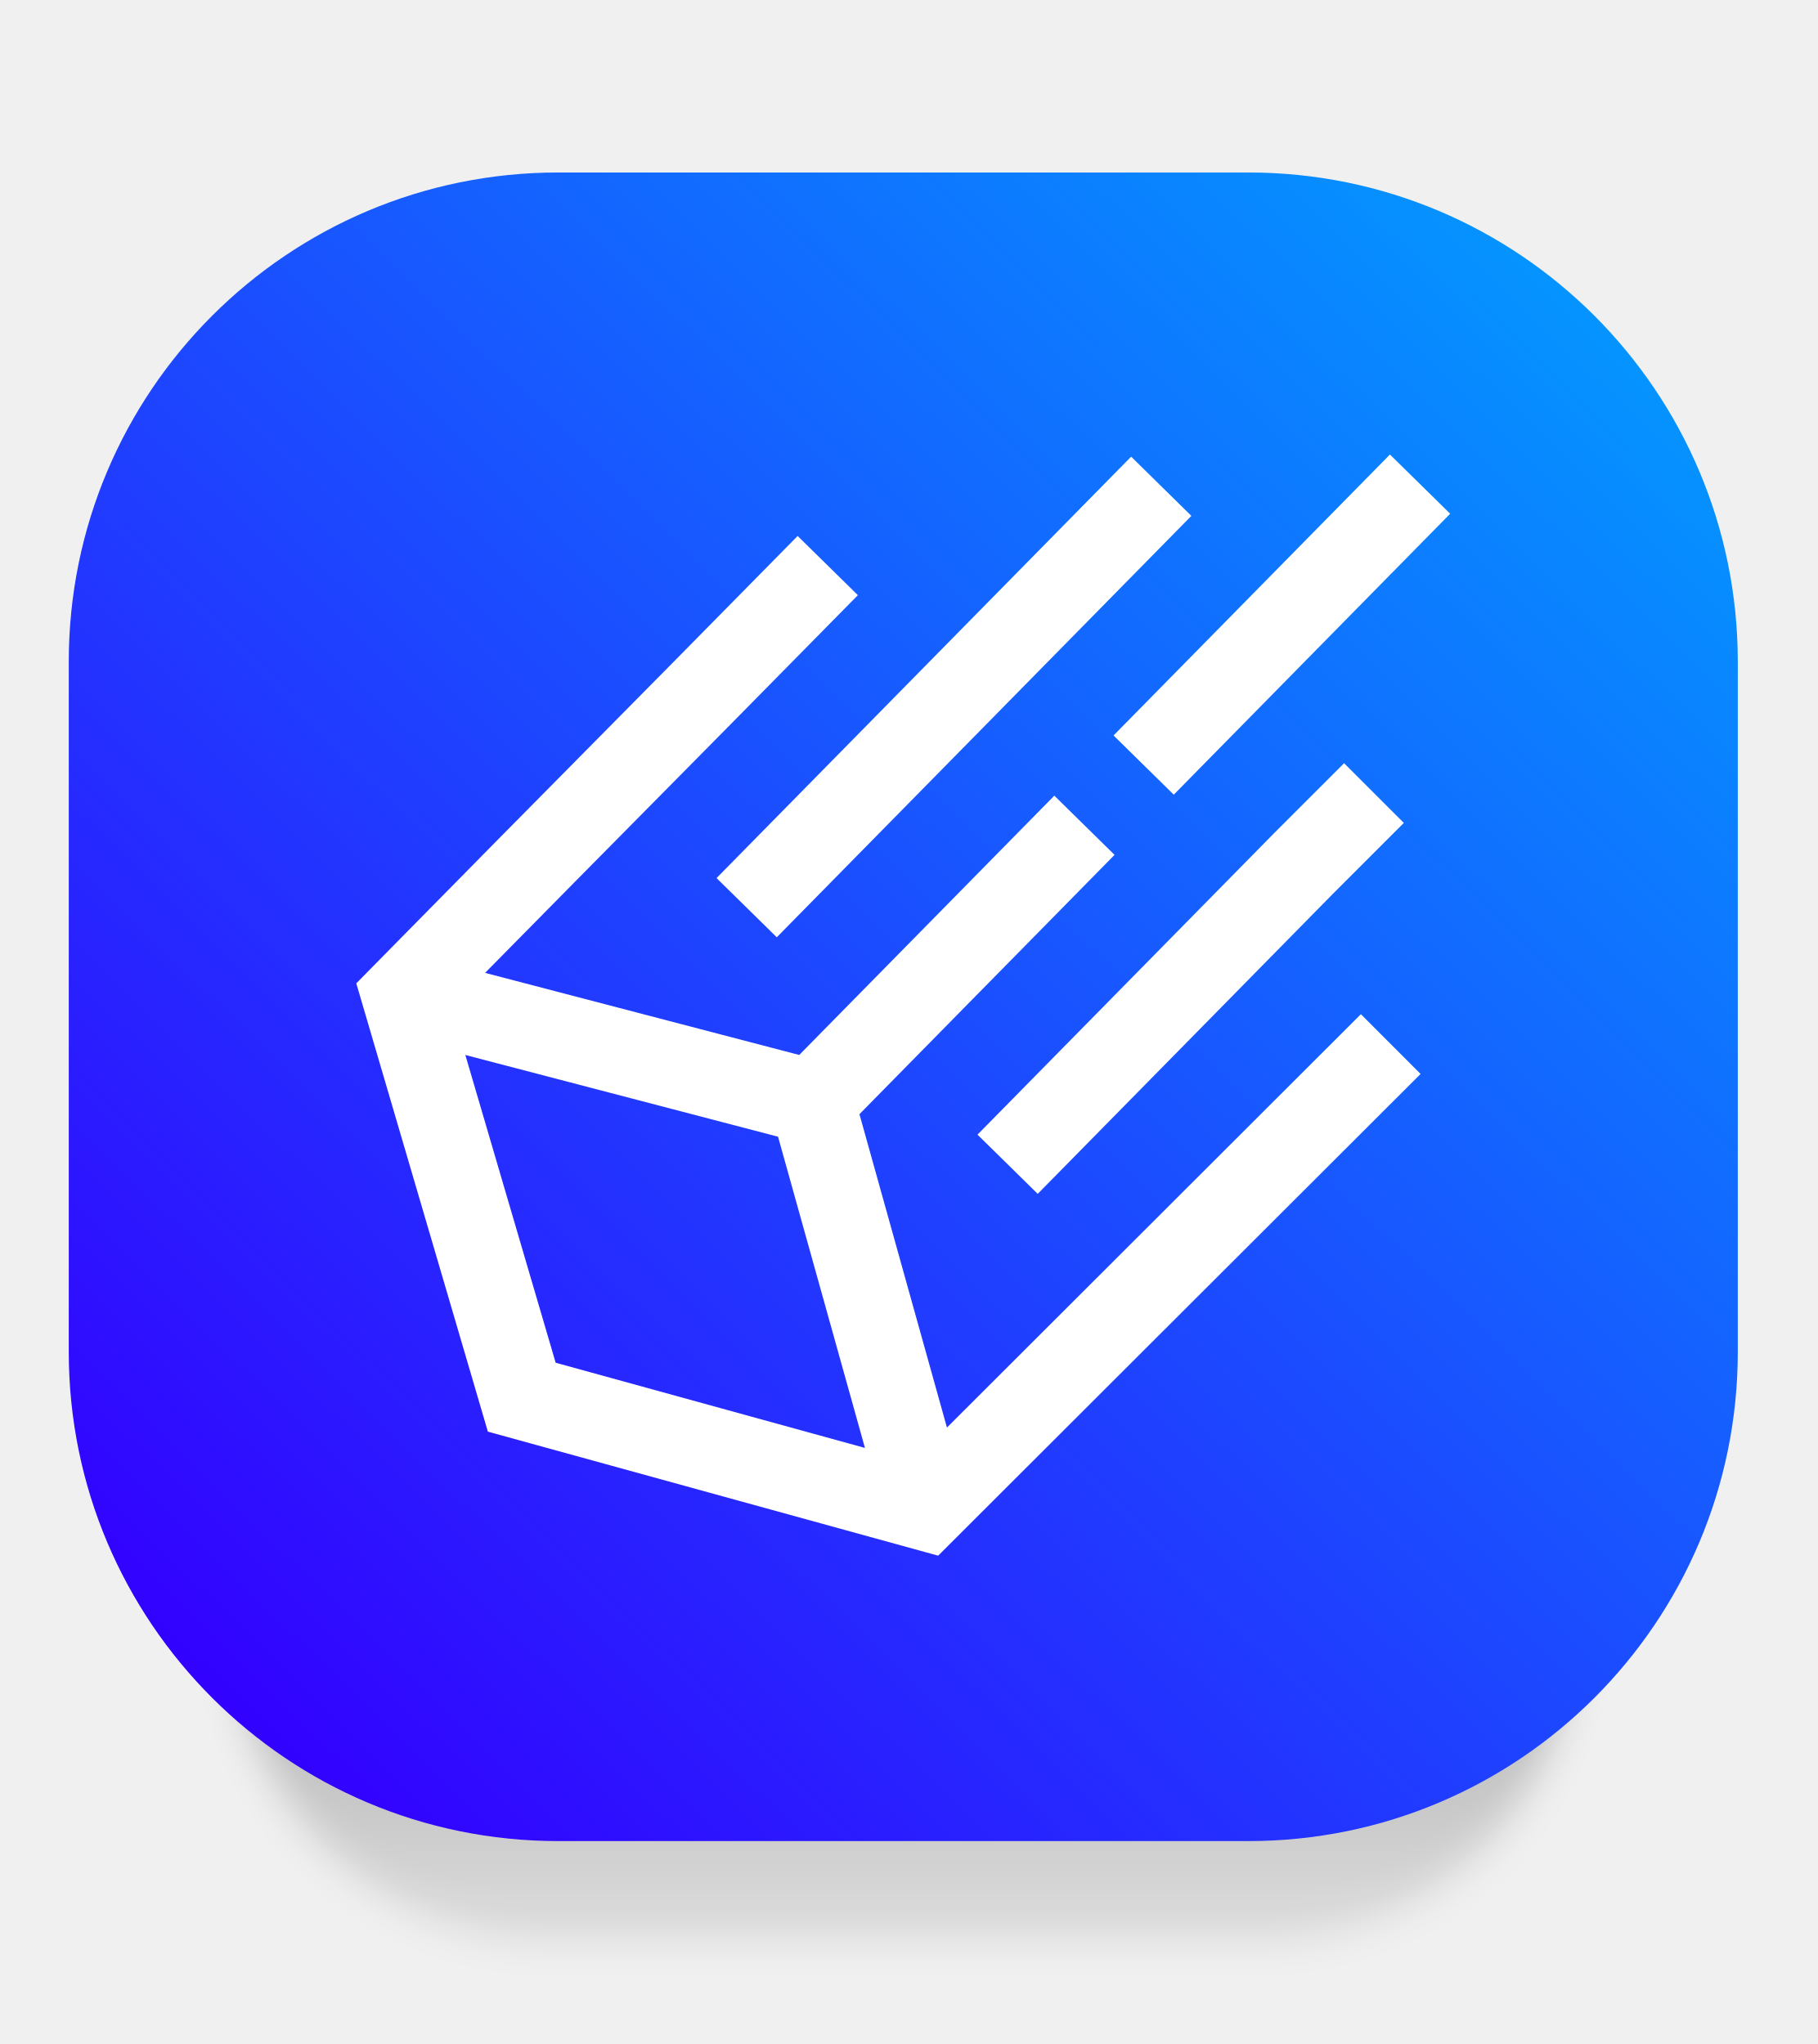
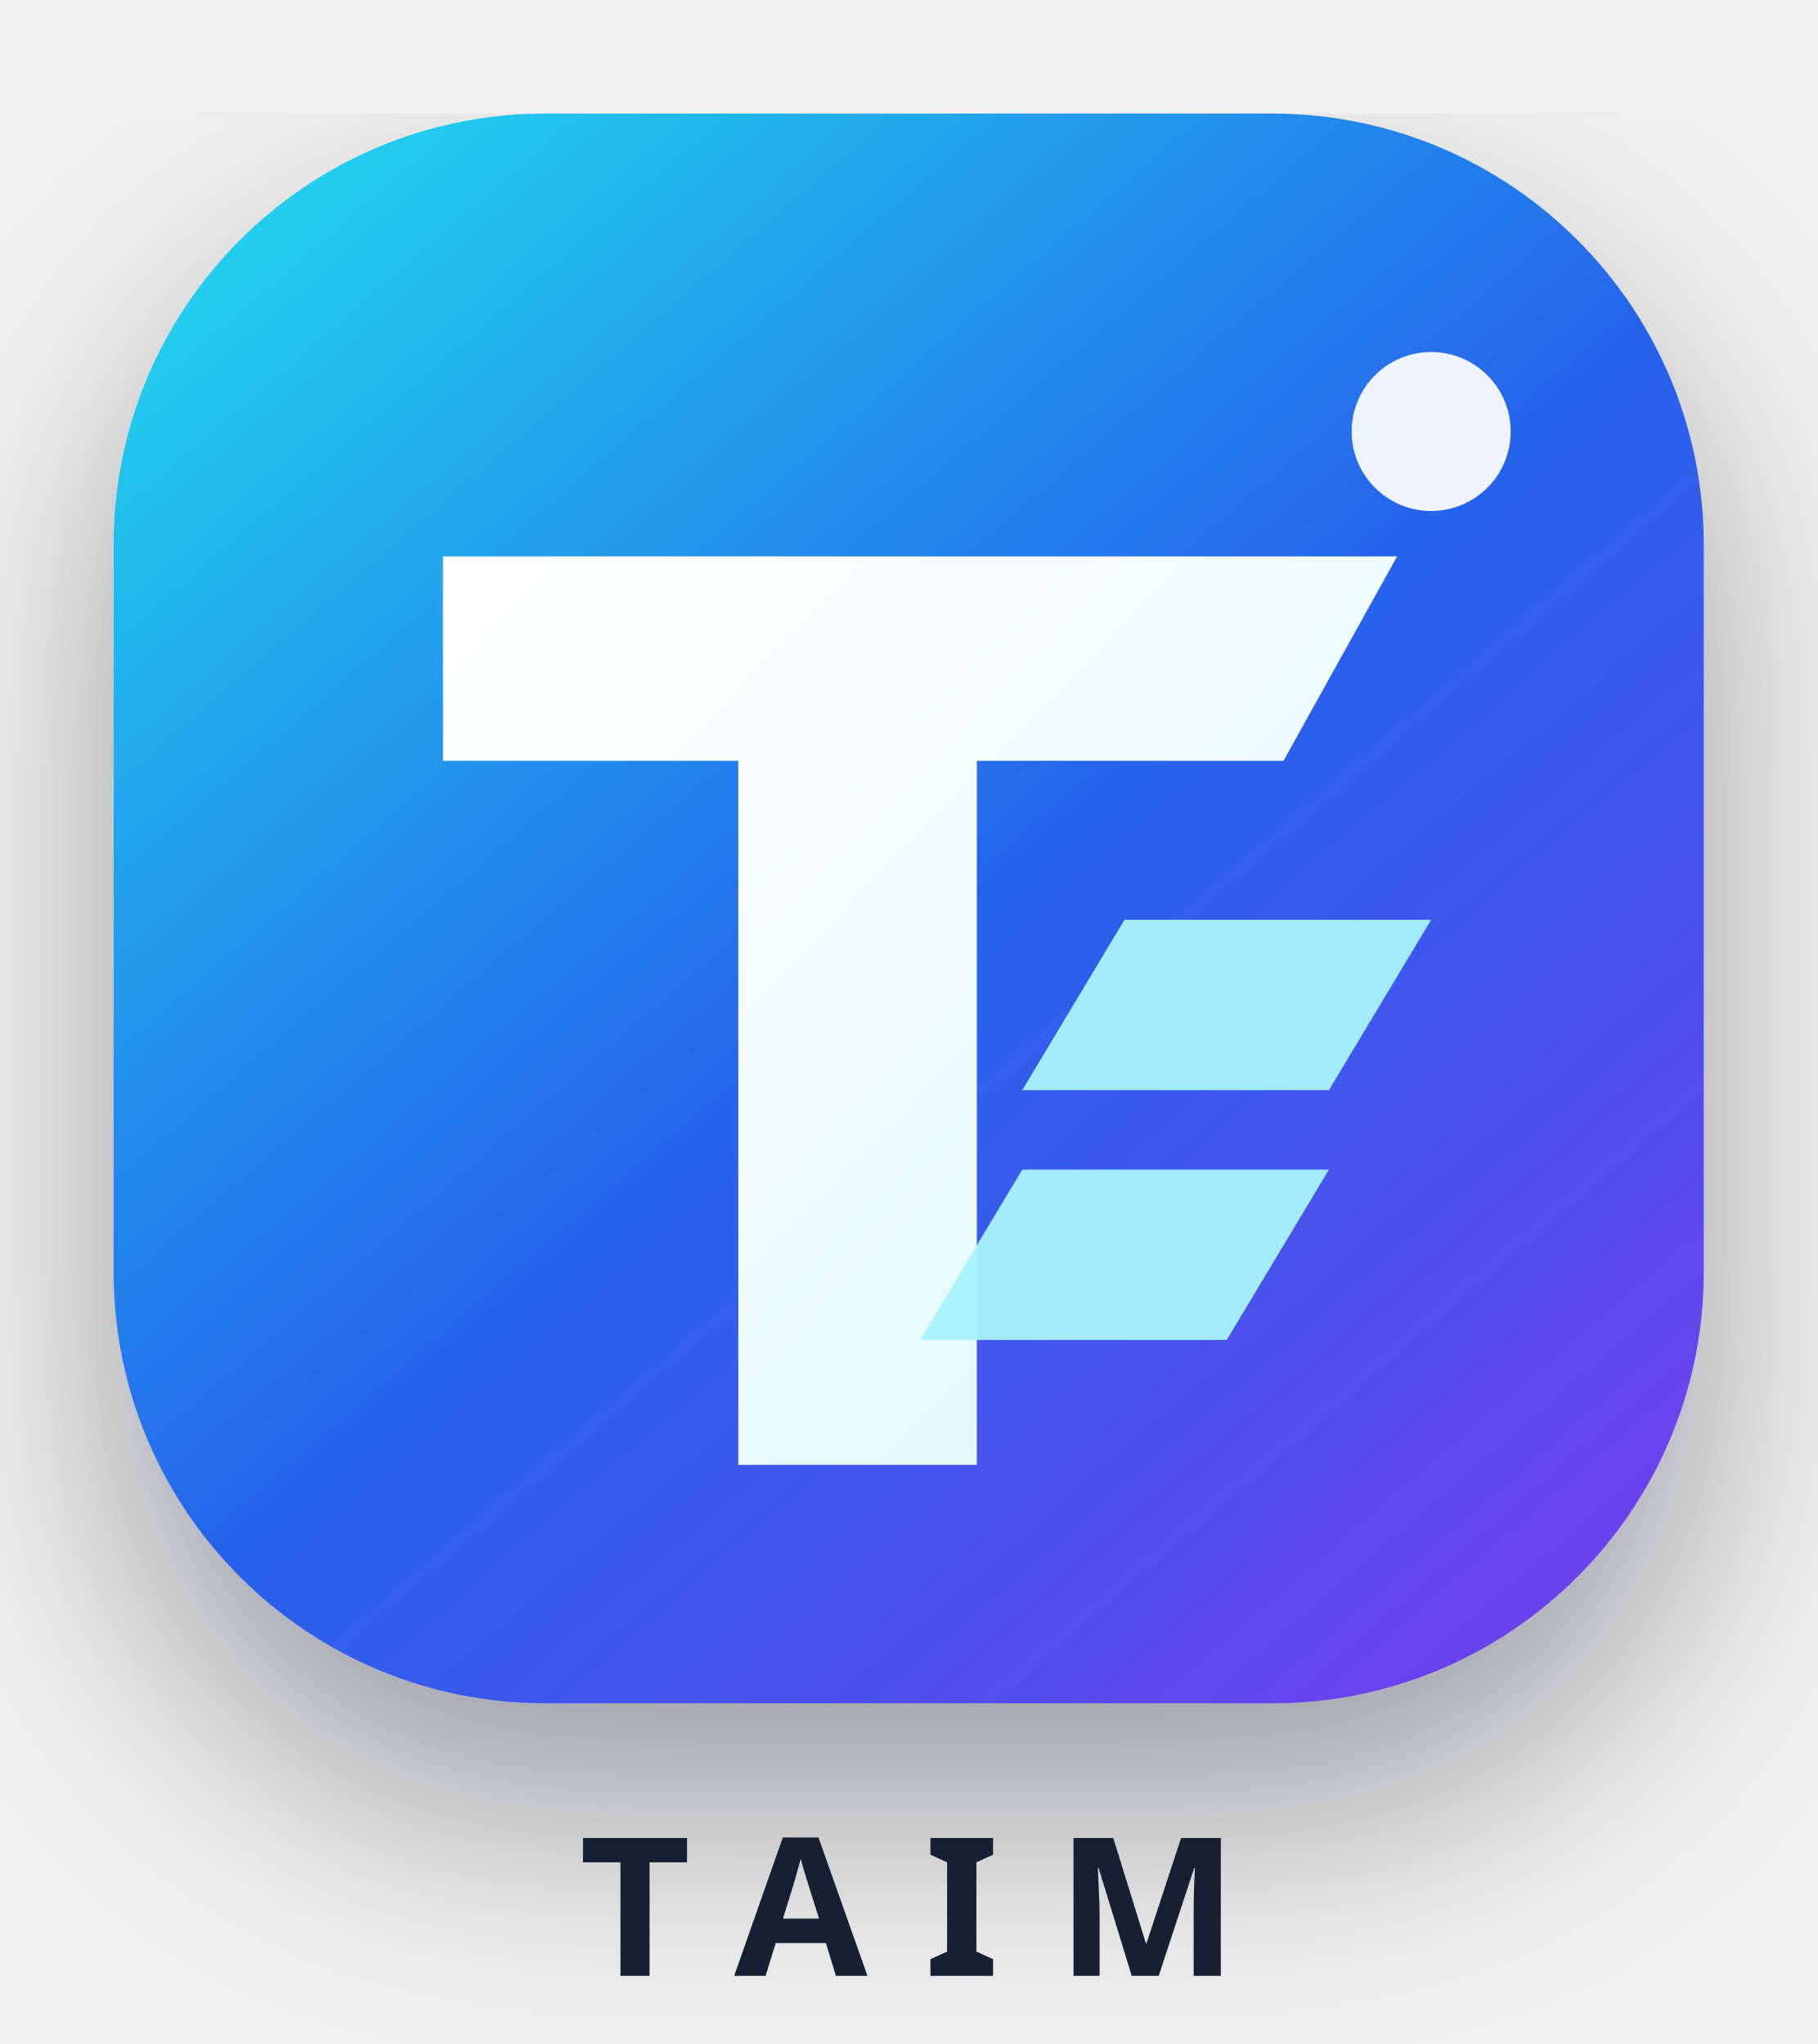
- <svg xmlns="http://www.w3.org/2000/svg" width="160" height="180" fill="none" version="1.1" viewBox="35 20 185 195">
-   <g filter="url(#filter0_f)">
-     <rect x="59" y="51.001" width="136" height="160" rx="32" fill="url(#paint0_linear)" />
+ <svg xmlns="http://www.w3.org/2000/svg" width="160" height="180" viewBox="0 0 160 180" role="img" aria-labelledby="title desc">
+   <defs>
+     <linearGradient id="surface" x1="18" y1="18" x2="142" y2="162" gradientUnits="userSpaceOnUse">
+       <stop stop-color="#22D3EE" />
+       <stop offset="0.48" stop-color="#2563EB" />
+       <stop offset="1" stop-color="#7C3AED" />
+     </linearGradient>
+     <linearGradient id="mark" x1="42" y1="54" x2="122" y2="132" gradientUnits="userSpaceOnUse">
+       <stop stop-color="#FFFFFF" />
+       <stop offset="1" stop-color="#DDF7FF" />
+     </linearGradient>
+     <filter id="shadow" x="-30%" y="-20%" width="160%" height="170%">
+       <feDropShadow dx="0" dy="10" stdDeviation="10" flood-color="#08111F" flood-opacity="0.34" />
+     </filter>
+   </defs>
+   <g filter="url(#shadow)">
+     <rect x="10" y="10" width="140" height="140" rx="38" fill="url(#surface)" />
+     <path d="M39 49h84l-10 18H86v62H65V67H39z" fill="url(#mark)" />
+     <path d="M99 81h27l-9 15H90zm-9 22h27l-9 15H81z" fill="#A5F3FC" opacity="0.96" />
+     <circle cx="126" cy="38" r="7" fill="#FFFFFF" opacity="0.92" />
  </g>
-   <rect x="42" y="31.001" width="169.9" height="169.9" rx="49.815" fill="url(#paint1_linear)" />
-   <path d="m182.62 65.747-28.136 28.606-6.13-6.029 28.136-28.606 6.13 6.029zm-26.344 0.218-42.204 42.909-6.13-6.029 42.204-42.909 6.13 6.029zm-61.648 23.913c5.325-5.383 10.65-10.765 21.569-21.867l6.13 6.029c-10.927 11.11-16.258 16.498-21.587 21.885-4.401 4.449-8.801 8.897-16.359 16.573l31.977 8.358 25.968-26.402 6.13 6.029-25.968 26.402 8.907 31.908 42.138-42.087 6.076 6.083-49.109 49.05-45.837-12.628-13.394-45.646 1.771-1.801c10.928-11.111 16.258-16.499 21.588-21.886zm28.419 70.99-8.846-31.689-31.831-8.32 9.194 31.335 31.482 8.674zm47.734-56.517 7.122-7.122-6.08-6.08-7.147 7.147-30.171 30.674 6.13 6.029 30.146-30.649z" clip-rule="evenodd" fill="url(#paint2_linear)" fill-rule="evenodd" />
-   <defs>
-     <filter id="filter0_f" x="55" y="47.001" width="144" height="168" color-interpolation-filters="sRGB" filterUnits="userSpaceOnUse">
-       <feFlood flood-opacity="0" result="BackgroundImageFix" />
-       <feBlend in="SourceGraphic" in2="BackgroundImageFix" result="shape" />
-       <feGaussianBlur result="effect1_foregroundBlur" stdDeviation="2" />
-     </filter>
-     <linearGradient id="paint0_linear" x1="127" x2="127" y1="51.001" y2="211" gradientUnits="userSpaceOnUse">
-       <stop offset=".052" />
-       <stop stop-opacity=".08" offset="1" />
-     </linearGradient>
-     <linearGradient id="paint1_linear" x1="212" x2="57.5" y1="31.001" y2="189" gradientUnits="userSpaceOnUse">
-       <stop stop-color="#00A3FF" offset="0" />
-       <stop stop-color="#30f" offset="1" />
-     </linearGradient>
-     <linearGradient id="paint2_linear" x1="86.098" x2="206.01" y1="158.28" y2="35.327" gradientUnits="userSpaceOnUse">
-       <stop stop-color="#fff" offset="0" />
-       <stop stop-color="#fff" offset="1" />
-     </linearGradient>
-   </defs>
+   <text x="80" y="174" text-anchor="middle" fill="#172033" font-family="ui-sans-serif, system-ui, sans-serif" font-size="17" font-weight="800" letter-spacing="5">TAIM</text>
</svg>
